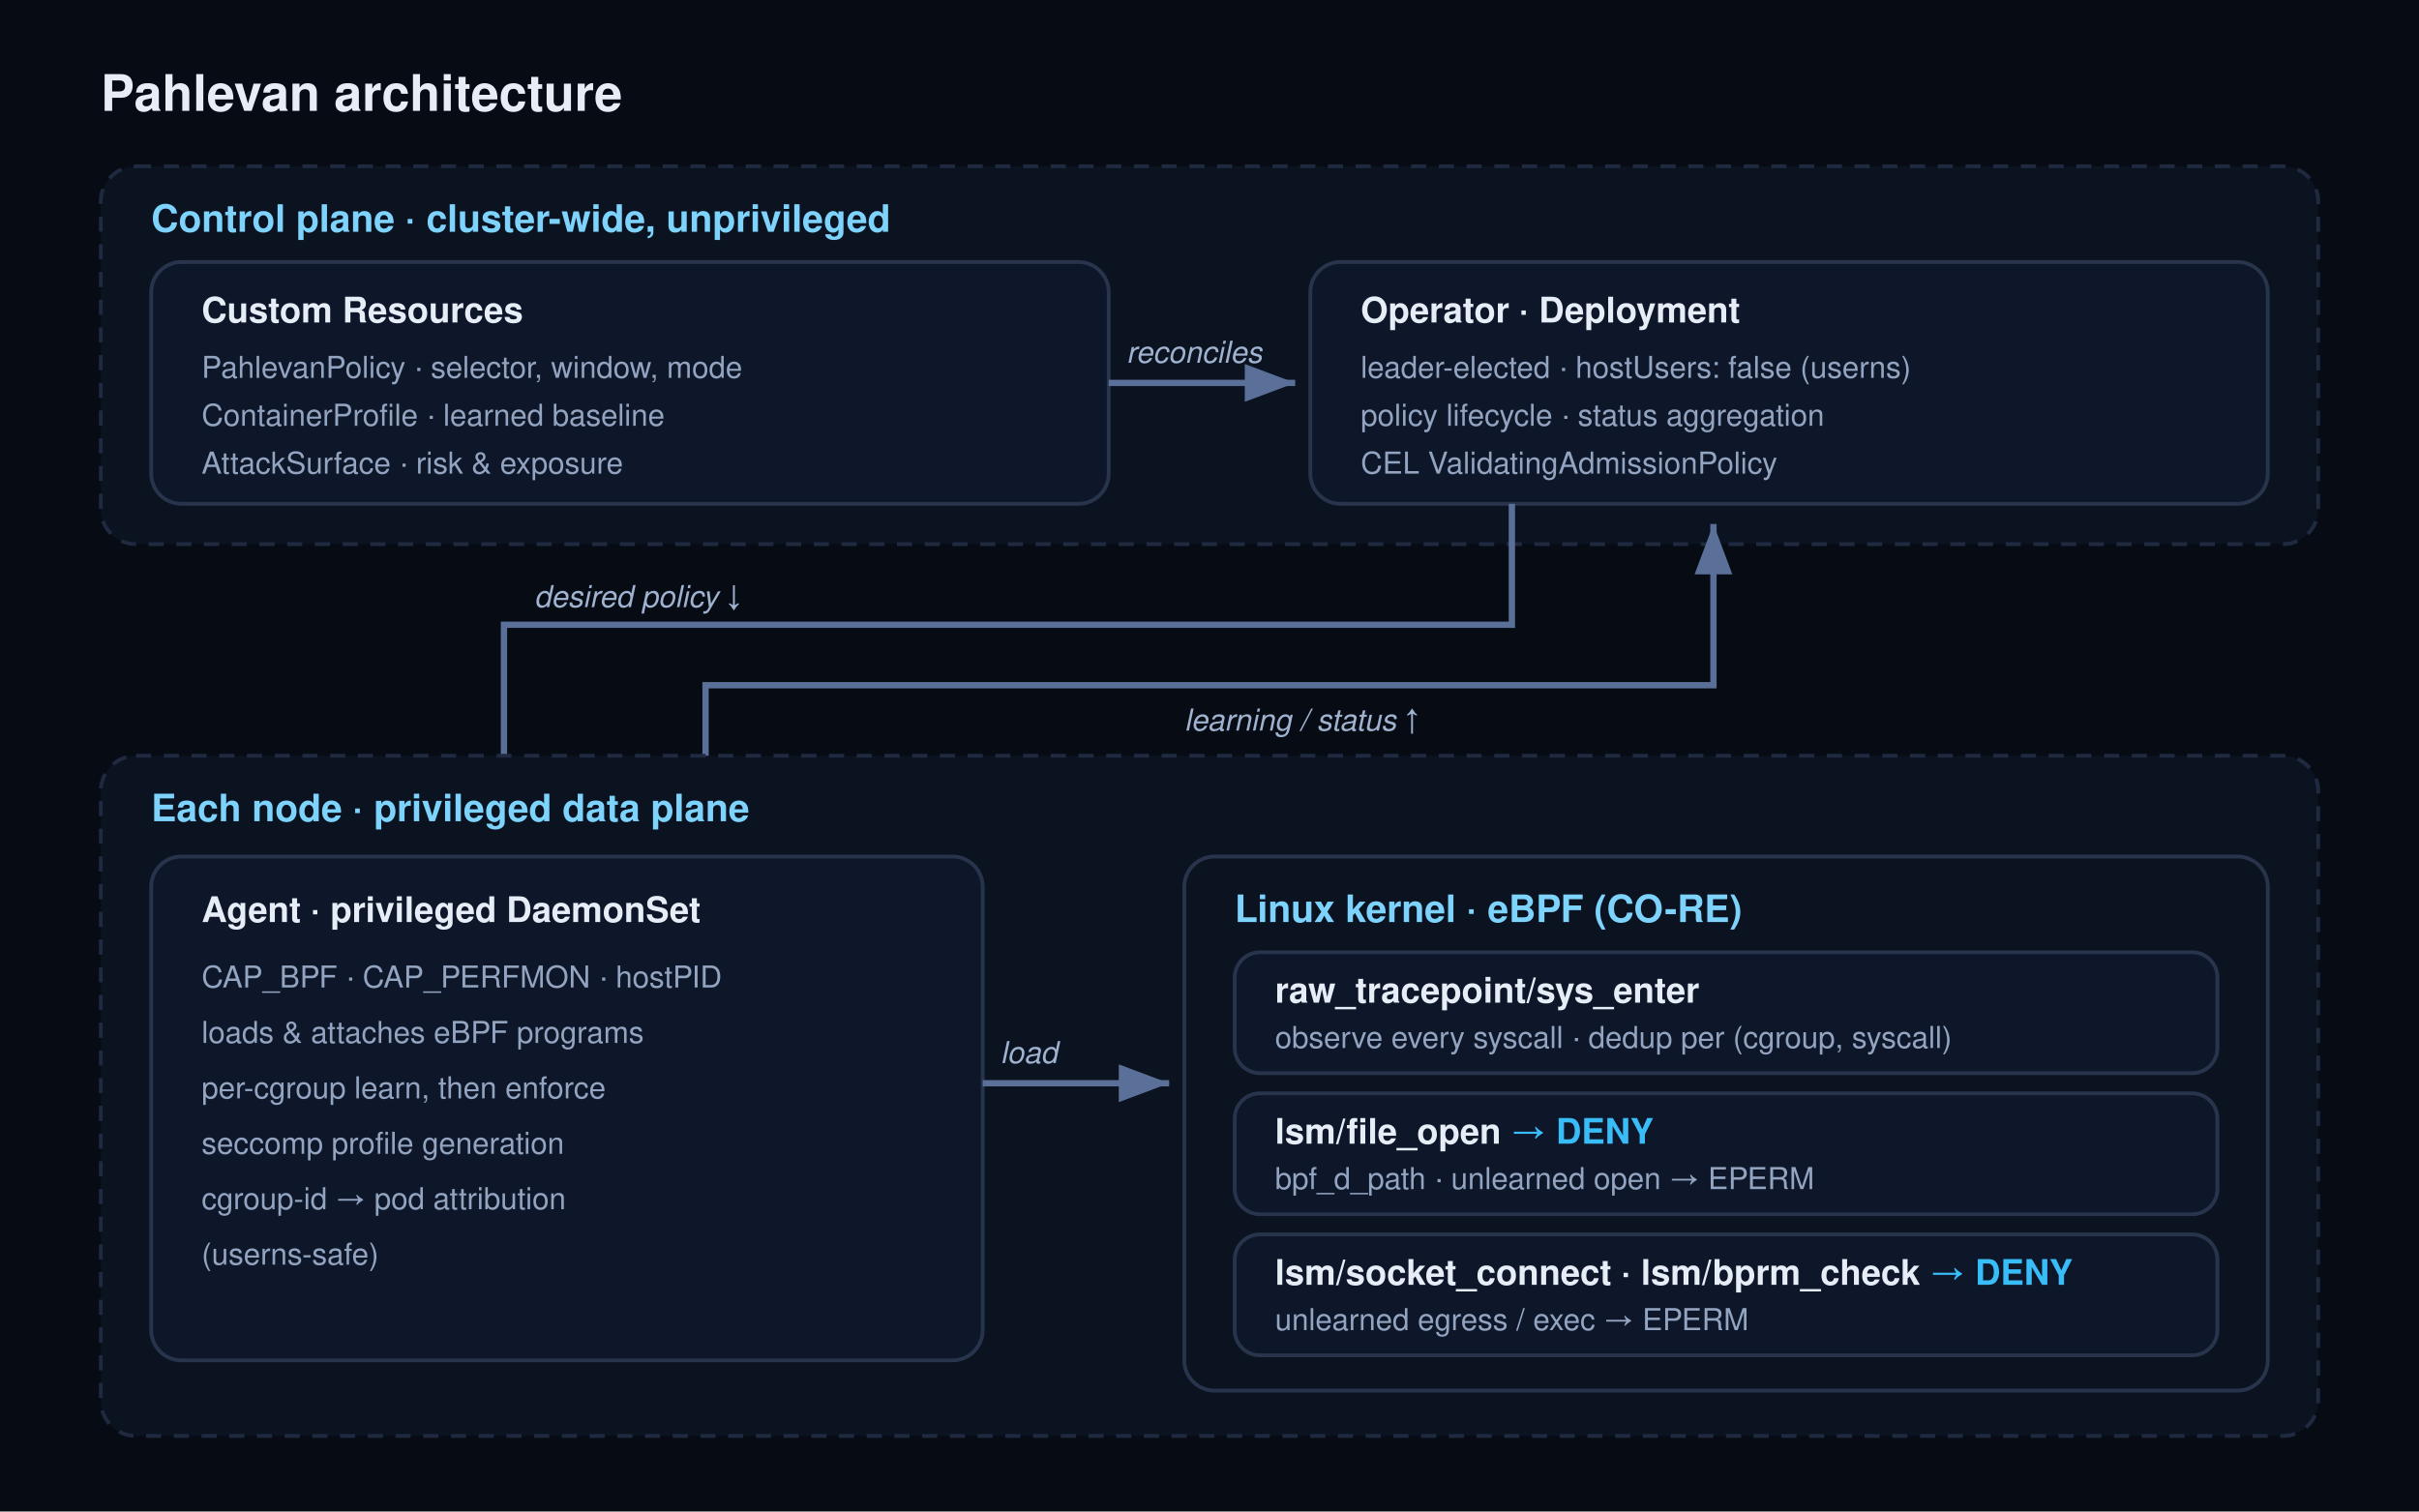
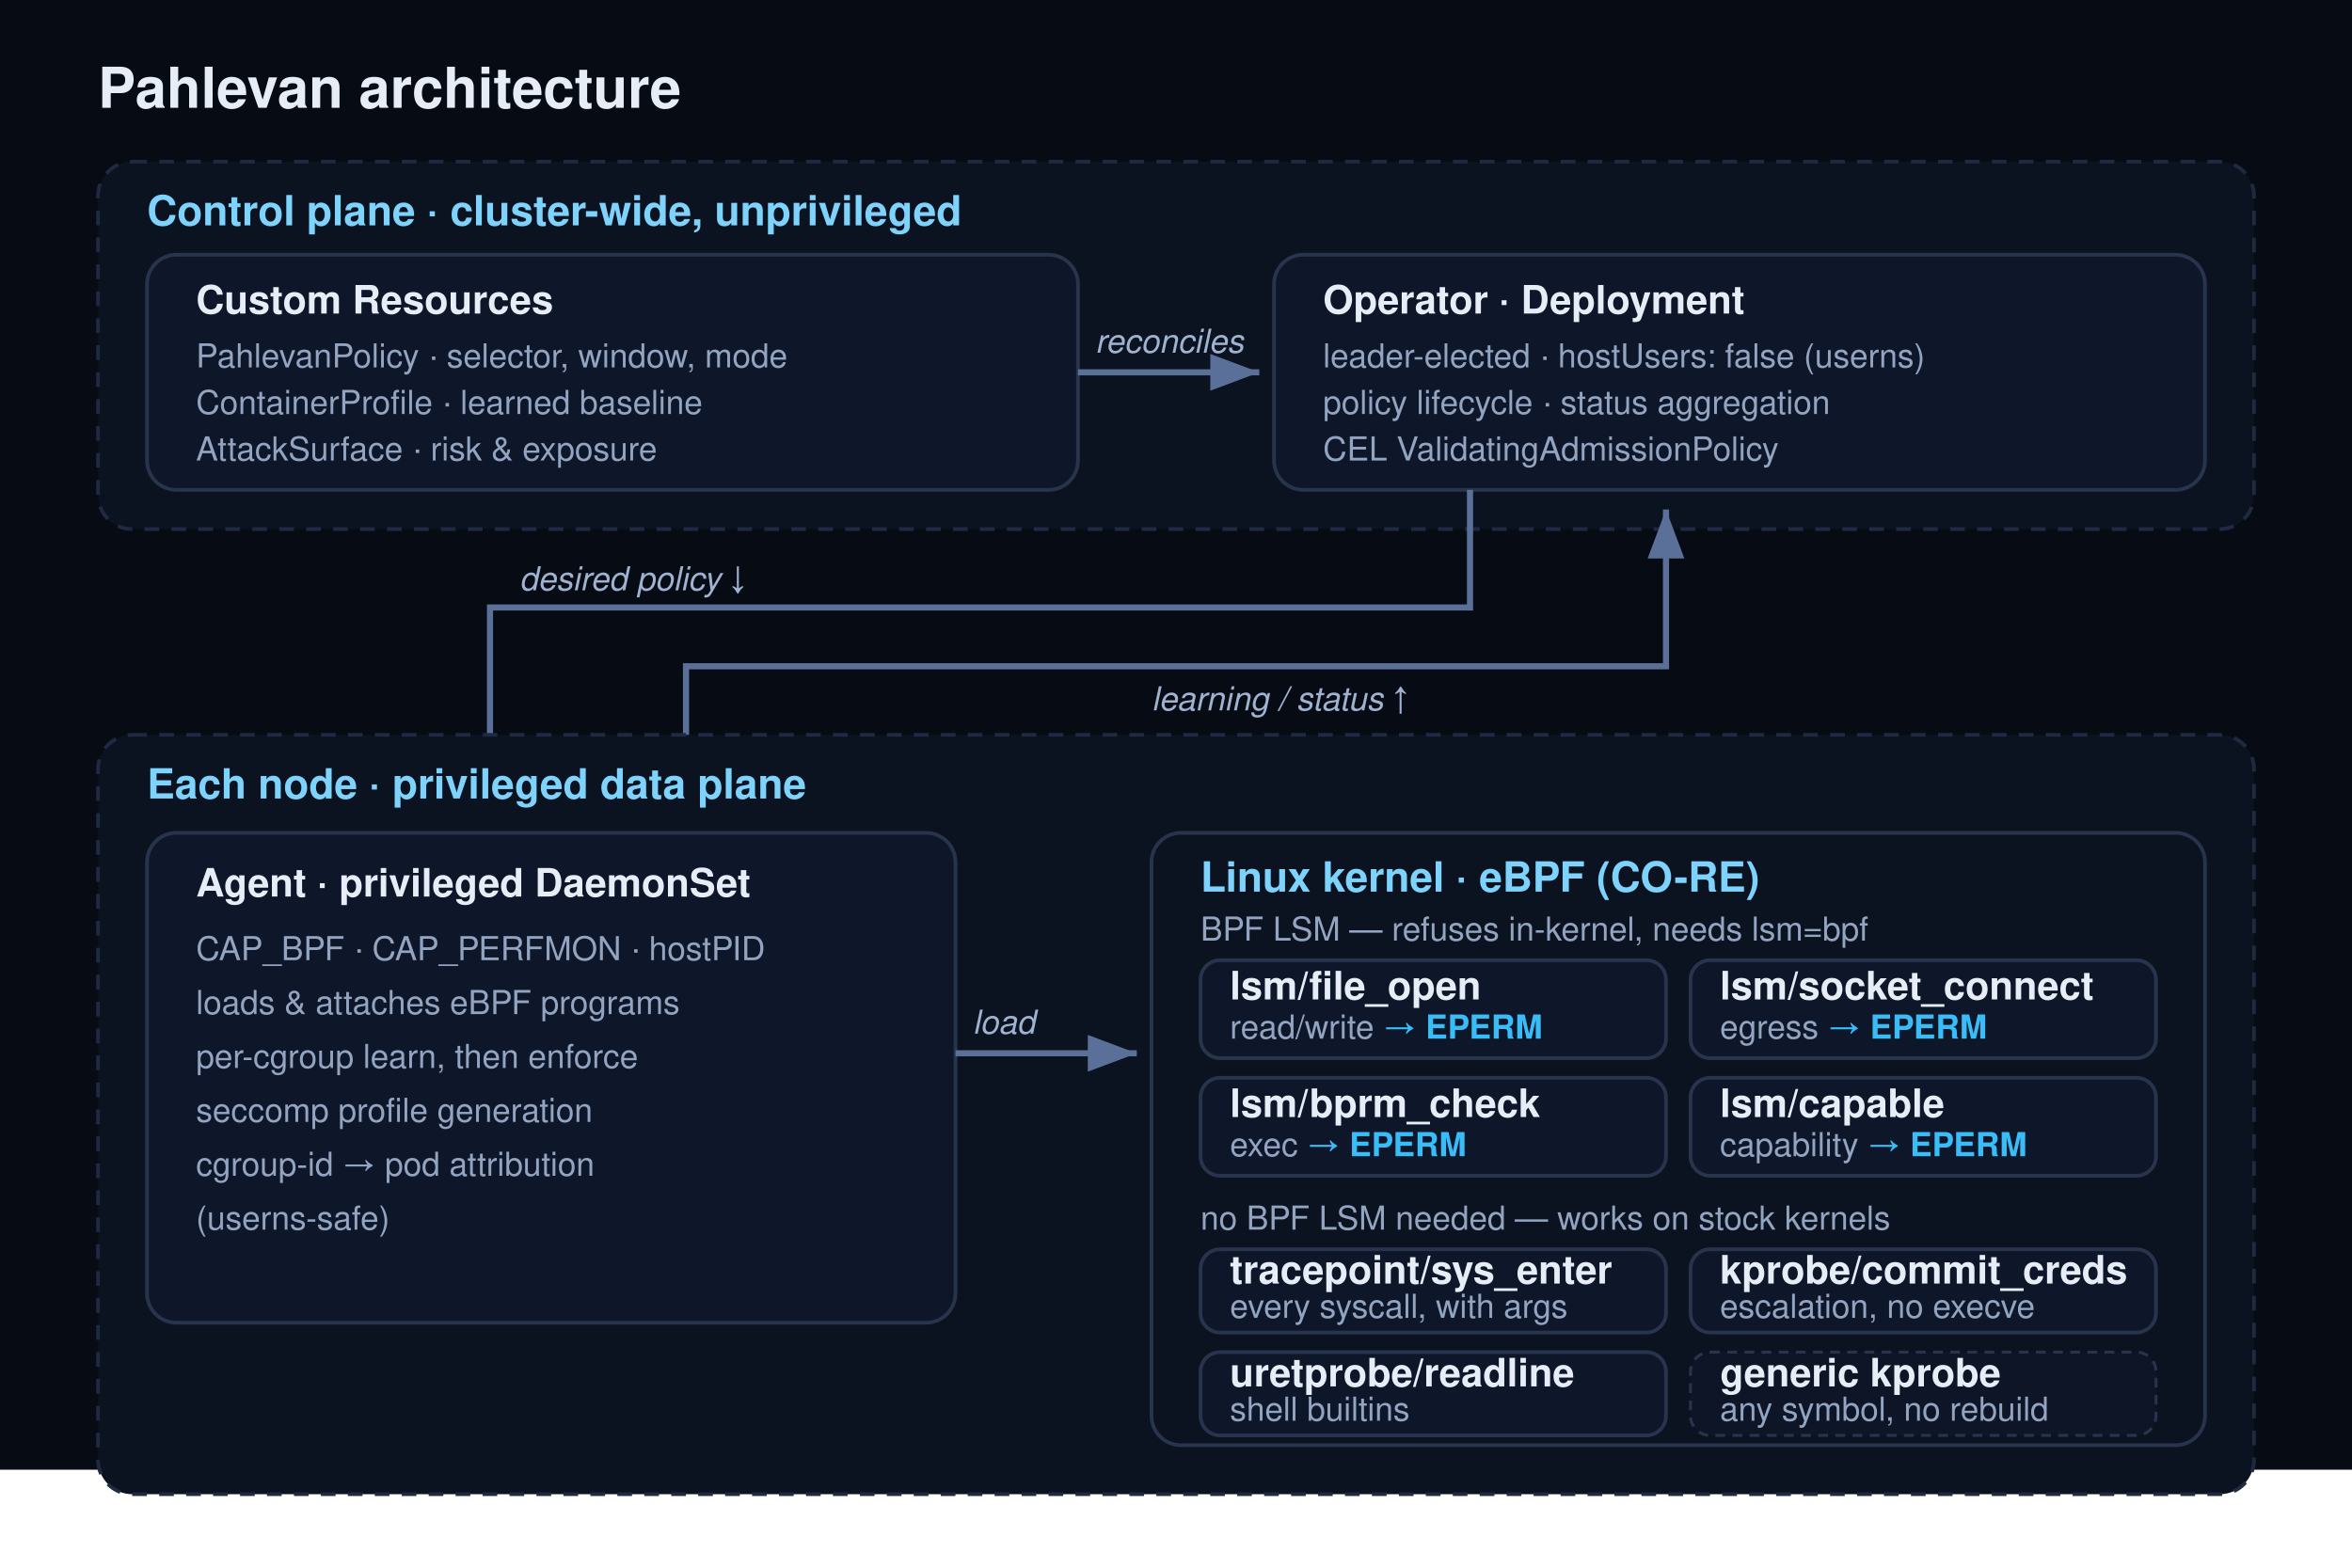
- <svg xmlns="http://www.w3.org/2000/svg" viewBox="0 0 960 600" font-family="-apple-system,BlinkMacSystemFont,Segoe UI,Helvetica,Arial,sans-serif" role="img" aria-label="Pahlevan architecture: a leader-elected operator and CRDs drive per-node privileged agents that run eBPF programs in the kernel">
+ <svg xmlns="http://www.w3.org/2000/svg" viewBox="0 0 960 640" font-family="-apple-system,BlinkMacSystemFont,Segoe UI,Helvetica,Arial,sans-serif" role="img" aria-label="Pahlevan architecture: a leader-elected operator and CRDs drive per-node privileged agents that run eBPF programs in the kernel">
  <defs>
    <style>
      .card{fill:#0e1729;stroke:#28344b;stroke-width:1.5}
      .grp{fill:#0b1220;stroke:#1f2a40;stroke-width:1.5;stroke-dasharray:6 5}
-       .title{fill:#e6edf7;font-size:20px;font-weight:700}
-       .h{fill:#7dd3fc;font-size:15px;font-weight:700}
-       .bt{fill:#e6edf7;font-size:14px;font-weight:700}
-       .s{fill:#93a4c0;font-size:12px}
-       .lbl{fill:#9fb3d1;font-size:12px;font-style:italic}
+       .title{fill:#e6edf7;font-size:23px;font-weight:700}
+       .h{fill:#7dd3fc;font-size:17px;font-weight:700}
+       .bt{fill:#e6edf7;font-size:16px;font-weight:700}
+       .s{fill:#93a4c0;font-size:13.5px}
+       .lbl{fill:#9fb3d1;font-size:13.5px;font-style:italic}
      .accent{fill:#38bdf8;font-weight:700}
      .edge{stroke:#5b7099;stroke-width:2.5;fill:none}
    </style>
    <marker id="arw" markerWidth="10" markerHeight="10" refX="8" refY="3" orient="auto">
      <path d="M0,0 L8,3 L0,6 Z" fill="#5b7099" />
    </marker>
  </defs>
  <rect x="0" y="0" width="960" height="600" fill="#070b14" />
  <text x="40" y="44" class="title">Pahlevan architecture</text>
  <rect x="40" y="66" width="880" height="150" rx="14" class="grp" />
  <text x="60" y="92" class="h">Control plane · cluster-wide, unprivileged</text>
  <rect x="60" y="104" width="380" height="96" rx="12" class="card" />
  <text x="80" y="128" class="bt">Custom Resources</text>
  <text x="80" y="150" class="s">PahlevanPolicy · selector, window, mode</text>
  <text x="80" y="169" class="s">ContainerProfile · learned baseline</text>
  <text x="80" y="188" class="s">AttackSurface · risk &amp; exposure</text>
  <rect x="520" y="104" width="380" height="96" rx="12" class="card" />
  <text x="540" y="128" class="bt">Operator · Deployment</text>
  <text x="540" y="150" class="s">leader-elected · hostUsers: false (userns)</text>
  <text x="540" y="169" class="s">policy lifecycle · status aggregation</text>
  <text x="540" y="188" class="s">CEL ValidatingAdmissionPolicy</text>
  <line x1="440" y1="152" x2="514" y2="152" class="edge" marker-end="url(#arw)" />
  <text x="447" y="144" class="lbl">reconciles</text>
  <path d="M600,200 V248 H200 V332" class="edge" marker-end="url(#arw)" />
  <text x="212" y="241" class="lbl">desired policy ↓</text>
  <path d="M280,340 V272 H680 V208" class="edge" marker-end="url(#arw)" />
  <text x="470" y="290" class="lbl">learning / status ↑</text>
-   <rect x="40" y="300" width="880" height="270" rx="14" class="grp" />
+   <rect x="40" y="300" width="880" height="310" rx="14" class="grp" />
  <text x="60" y="326" class="h">Each node · privileged data plane</text>
  <rect x="60" y="340" width="330" height="200" rx="12" class="card" />
  <text x="80" y="366" class="bt">Agent · privileged DaemonSet</text>
  <text x="80" y="392" class="s">CAP_BPF · CAP_PERFMON · hostPID</text>
  <text x="80" y="414" class="s">loads &amp; attaches eBPF programs</text>
  <text x="80" y="436" class="s">per-cgroup learn, then enforce</text>
  <text x="80" y="458" class="s">seccomp profile generation</text>
  <text x="80" y="480" class="s">cgroup-id → pod attribution</text>
  <text x="80" y="502" class="s">(userns-safe)</text>
  <line x1="390" y1="430" x2="464" y2="430" class="edge" marker-end="url(#arw)" />
  <text x="397" y="422" class="lbl">load</text>
-   <rect x="470" y="340" width="430" height="212" rx="12" fill="#0b1220" stroke="#28344b" stroke-width="1.5" />
-   <text x="490" y="366" class="h">Linux kernel · eBPF (CO-RE)</text>
-   <rect x="490" y="378" width="390" height="48" rx="10" class="card" />
-   <text x="506" y="398" class="bt">raw_tracepoint/sys_enter</text>
-   <text x="506" y="416" class="s">observe every syscall · dedup per (cgroup, syscall)</text>
-   <rect x="490" y="434" width="390" height="48" rx="10" class="card" />
-   <text x="506" y="454" class="bt">lsm/file_open <tspan class="accent">→ DENY</tspan>
+   <rect x="470" y="340" width="430" height="250" rx="12" fill="#0b1220" stroke="#28344b" stroke-width="1.5" />
+   <text x="490" y="364" class="h">Linux kernel · eBPF (CO-RE)</text>
+   <text x="490" y="384" class="s" font-size="11.5">BPF LSM — refuses in-kernel, needs lsm=bpf</text>
+   <rect x="490" y="392" width="190" height="40" rx="8" class="card" />
+   <text x="502" y="408" class="bt" font-size="13">lsm/file_open</text>
+   <text x="502" y="424" class="s" font-size="11.5">read/write <tspan class="accent">→ EPERM</tspan>
  </text>
-   <text x="506" y="472" class="s">bpf_d_path · unlearned open → EPERM</text>
-   <rect x="490" y="490" width="390" height="48" rx="10" class="card" />
-   <text x="506" y="510" class="bt">lsm/socket_connect · lsm/bprm_check <tspan class="accent">→ DENY</tspan>
+   <rect x="690" y="392" width="190" height="40" rx="8" class="card" />
+   <text x="702" y="408" class="bt" font-size="13">lsm/socket_connect</text>
+   <text x="702" y="424" class="s" font-size="11.5">egress <tspan class="accent">→ EPERM</tspan>
  </text>
-   <text x="506" y="528" class="s">unlearned egress / exec → EPERM</text>
+   <rect x="490" y="440" width="190" height="40" rx="8" class="card" />
+   <text x="502" y="456" class="bt" font-size="13">lsm/bprm_check</text>
+   <text x="502" y="472" class="s" font-size="11.5">exec <tspan class="accent">→ EPERM</tspan>
+   </text>
+   <rect x="690" y="440" width="190" height="40" rx="8" class="card" />
+   <text x="702" y="456" class="bt" font-size="13">lsm/capable</text>
+   <text x="702" y="472" class="s" font-size="11.5">capability <tspan class="accent">→ EPERM</tspan>
+   </text>
+   <text x="490" y="502" class="s" font-size="11.5">no BPF LSM needed — works on stock kernels</text>
+   <rect x="490" y="510" width="190" height="34" rx="8" class="card" />
+   <text x="502" y="524" class="bt" font-size="13">tracepoint/sys_enter</text>
+   <text x="502" y="538" class="s" font-size="11.5">every syscall, with args</text>
+   <rect x="690" y="510" width="190" height="34" rx="8" class="card" />
+   <text x="702" y="524" class="bt" font-size="13">kprobe/commit_creds</text>
+   <text x="702" y="538" class="s" font-size="11.5">escalation, no execve</text>
+   <rect x="490" y="552" width="190" height="34" rx="8" class="card" />
+   <text x="502" y="566" class="bt" font-size="13">uretprobe/readline</text>
+   <text x="502" y="580" class="s" font-size="11.5">shell builtins</text>
+   <rect x="690" y="552" width="190" height="34" rx="8" fill="#0d1526" stroke="#28344b" stroke-width="1.2" stroke-dasharray="4 3" />
+   <text x="702" y="566" class="bt" font-size="13">generic kprobe</text>
+   <text x="702" y="580" class="s" font-size="11.5">any symbol, no rebuild</text>
</svg>
